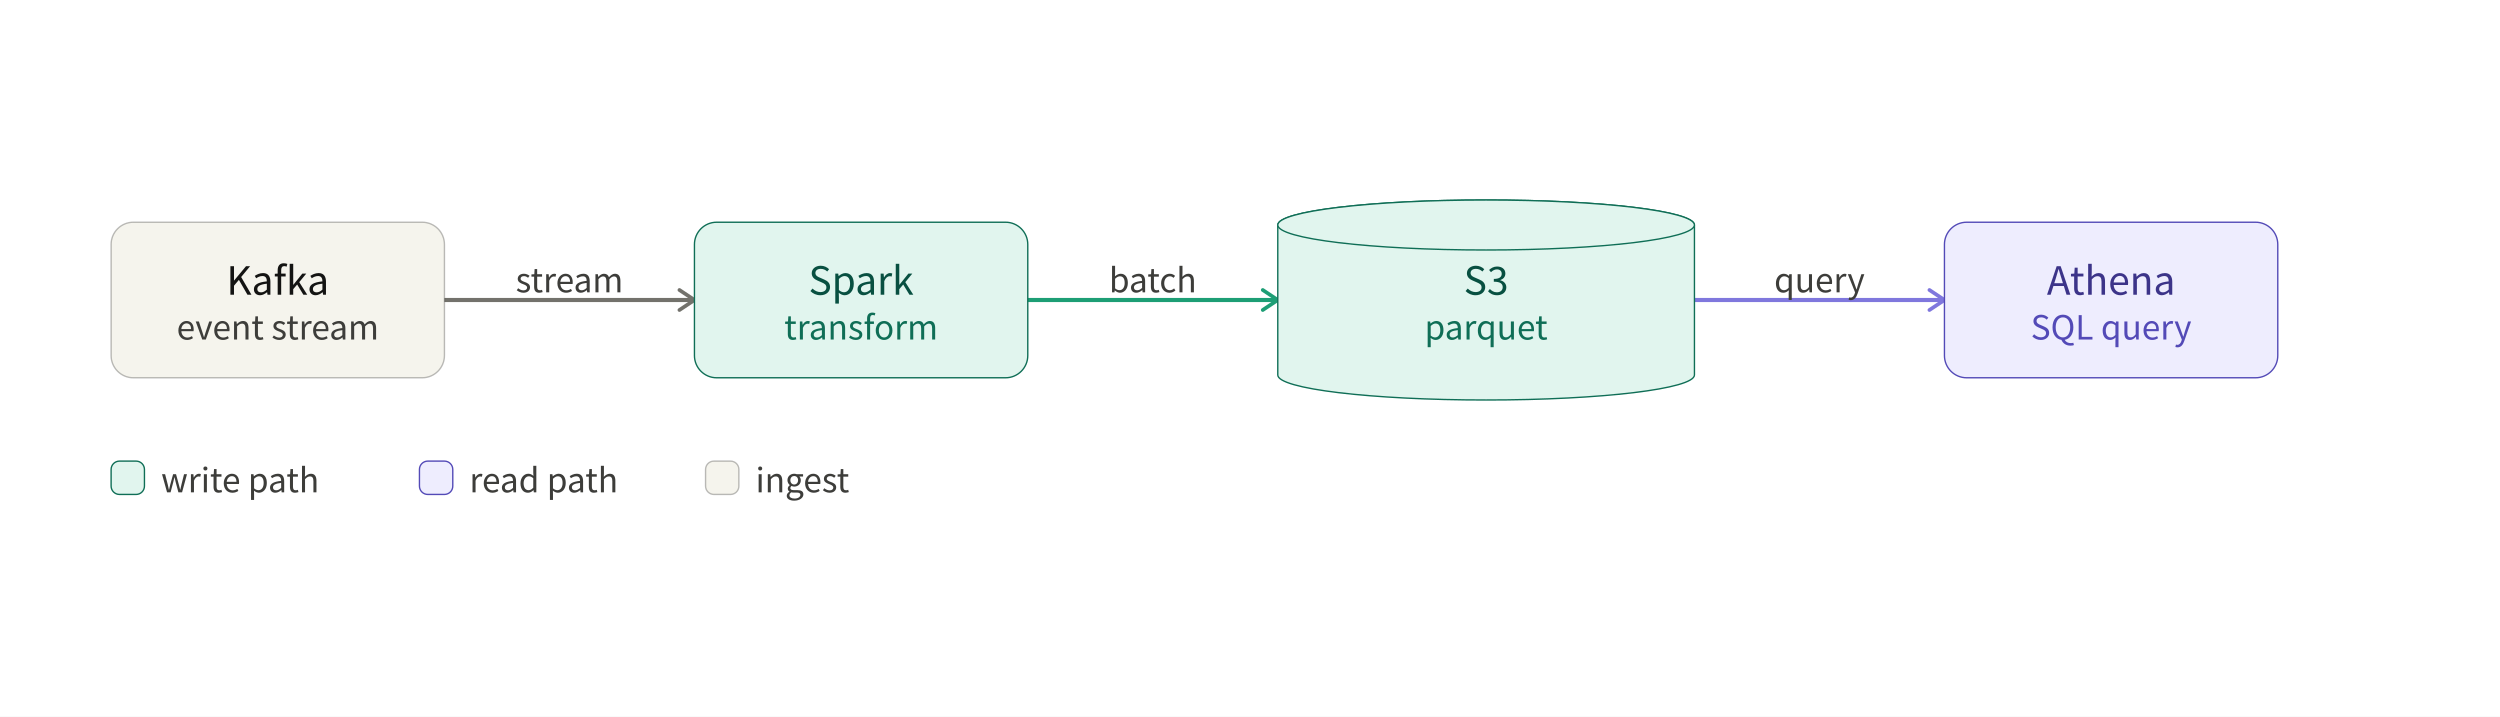
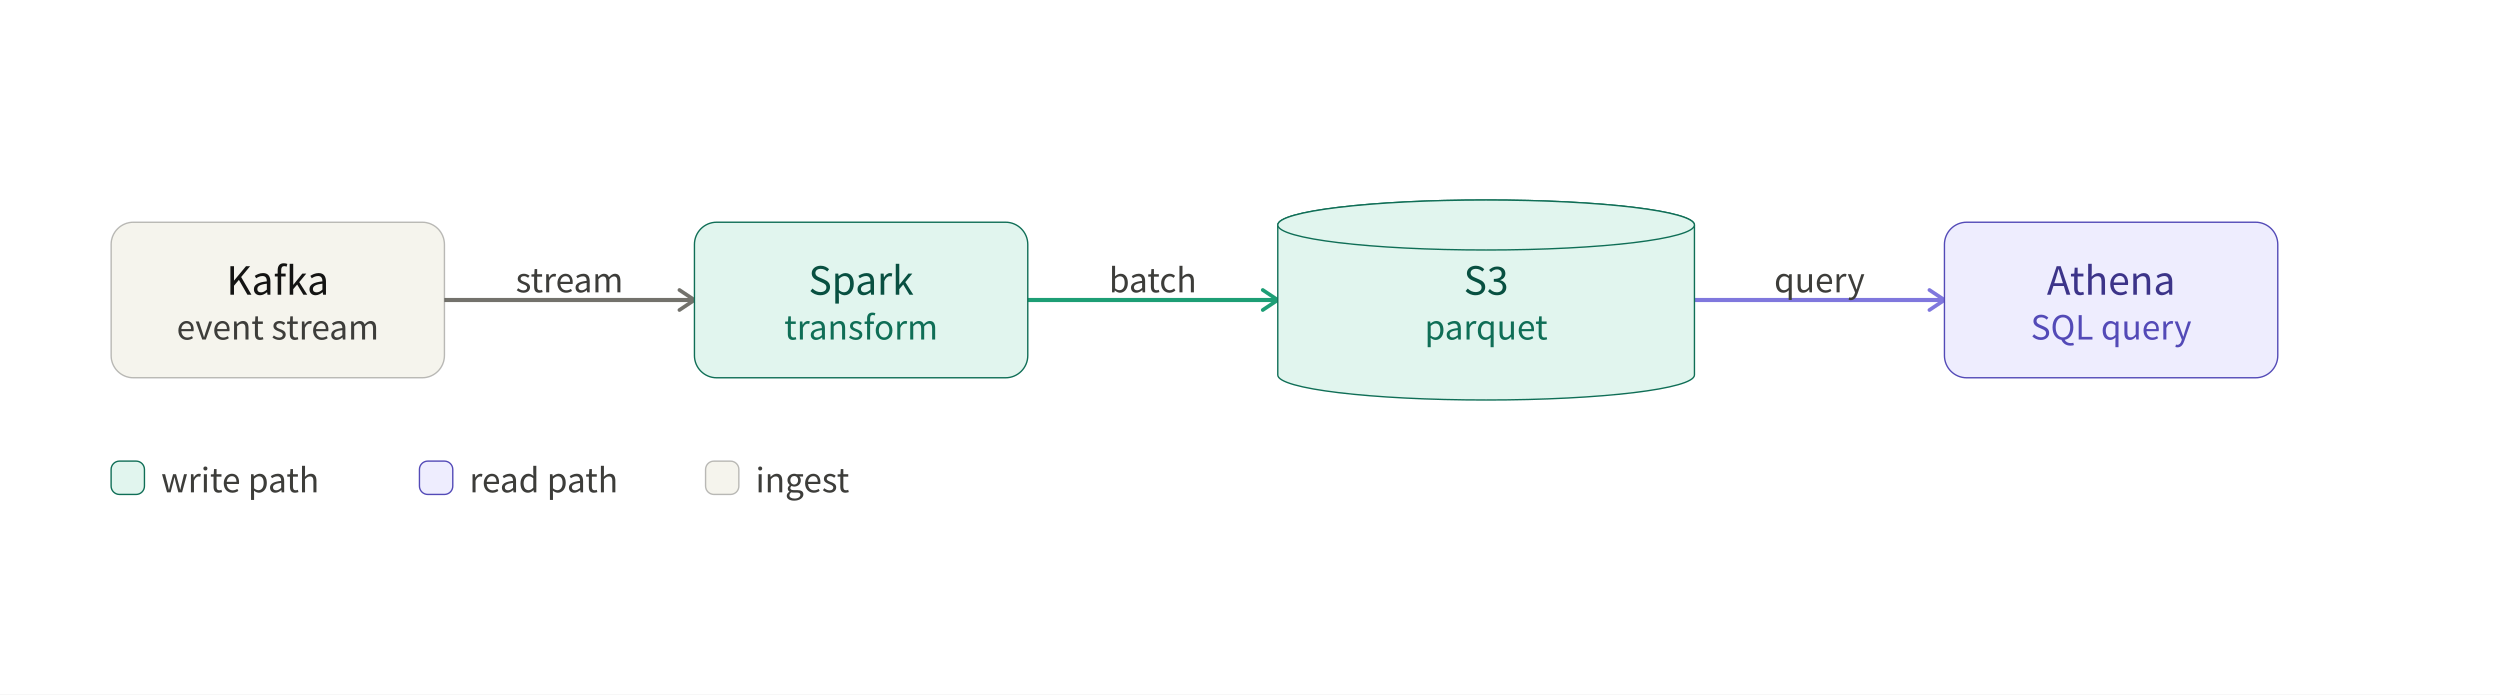
- <svg xmlns="http://www.w3.org/2000/svg" viewBox="0 0 900 258" width="900" height="258" role="img">
+ <svg xmlns="http://www.w3.org/2000/svg" viewBox="0 0 900 250" width="900" height="250" role="img">
  <style>text { font-family: 'Anthropic Sans', -apple-system, BlinkMacSystemFont, 'Segoe UI', 'PingFang SC', 'Microsoft YaHei', 'Hiragino Sans GB', 'Noto Sans CJK SC', sans-serif; }</style>
  <defs>
    <marker id="arrow" viewBox="0 0 10 10" refX="8" refY="5" markerWidth="6" markerHeight="6" orient="auto-start-reverse">
      <path d="M2 1L8 5L2 9" fill="none" stroke="context-stroke" stroke-width="1.5" stroke-linecap="round" stroke-linejoin="round" />
    </marker>
  </defs>
-   <rect width="900" height="258" fill="#FFFFFF" />
+   <rect x="0" y="0" width="900" height="250" fill="#FFFFFF" />
  <line x1="160" y1="108" x2="250" y2="108" stroke="#73726C" stroke-width="1.5" stroke-linecap="round" marker-end="url(#arrow)" />
  <line x1="370" y1="108" x2="460" y2="108" stroke="#1D9E75" stroke-width="1.5" stroke-linecap="round" marker-end="url(#arrow)" />
  <line x1="610" y1="108" x2="700" y2="108" stroke="#7F77DD" stroke-width="1.5" stroke-linecap="round" marker-end="url(#arrow)" />
  <rect x="40" y="80" width="120" height="56" rx="8" fill="#F5F4ED" stroke="rgba(31,30,29,0.3)" stroke-width="0.5" />
  <rect x="250" y="80" width="120" height="56" rx="8" fill="#E1F5EE" stroke="#0F6E56" stroke-width="0.5" />
  <path d="M 460 81 A 75 9 0 0 1 610 81 L 610 135 A 75 9 0 0 1 460 135 Z" fill="#E1F5EE" stroke="#0F6E56" stroke-width="0.5" />
  <ellipse cx="535" cy="81" rx="75" ry="9" fill="#E1F5EE" stroke="#0F6E56" stroke-width="0.5" />
  <rect x="700" y="80" width="120" height="56" rx="8" fill="#EEEDFE" stroke="#534AB7" stroke-width="0.5" />
  <text x="100" y="100" text-anchor="middle" dominant-baseline="central" font-size="14" font-weight="500" fill="#141413">Kafka</text>
  <text x="100" y="117" text-anchor="middle" dominant-baseline="central" font-size="12" fill="#3D3D3A">event stream</text>
  <text x="310" y="100" text-anchor="middle" dominant-baseline="central" font-size="14" font-weight="500" fill="#085041">Spark</text>
  <text x="310" y="117" text-anchor="middle" dominant-baseline="central" font-size="12" fill="#0F6E56">transform</text>
  <text x="535" y="100" text-anchor="middle" dominant-baseline="central" font-size="14" font-weight="500" fill="#085041">S3</text>
  <text x="535" y="117" text-anchor="middle" dominant-baseline="central" font-size="12" fill="#0F6E56">parquet</text>
  <text x="760" y="100" text-anchor="middle" dominant-baseline="central" font-size="14" font-weight="500" fill="#3C3489">Athena</text>
  <text x="760" y="117" text-anchor="middle" dominant-baseline="central" font-size="12" fill="#534AB7">SQL query</text>
  <text x="205" y="100" text-anchor="middle" dominant-baseline="central" font-size="12" fill="#3D3D3A">stream</text>
  <text x="415" y="100" text-anchor="middle" dominant-baseline="central" font-size="12" fill="#3D3D3A">batch</text>
  <text x="655" y="100" text-anchor="middle" dominant-baseline="central" font-size="12" fill="#3D3D3A">query</text>
  <rect x="40" y="166" width="12" height="12" rx="3" fill="#E1F5EE" stroke="#0F6E56" stroke-width="0.5" />
  <text x="58" y="172" dominant-baseline="central" font-size="12" fill="#3D3D3A">write path</text>
  <rect x="151" y="166" width="12" height="12" rx="3" fill="#EEEDFE" stroke="#534AB7" stroke-width="0.5" />
  <text x="169" y="172" dominant-baseline="central" font-size="12" fill="#3D3D3A">read path</text>
  <rect x="254" y="166" width="12" height="12" rx="3" fill="#F5F4ED" stroke="rgba(31,30,29,0.3)" stroke-width="0.5" />
  <text x="272" y="172" dominant-baseline="central" font-size="12" fill="#3D3D3A">ingest</text>
</svg>
